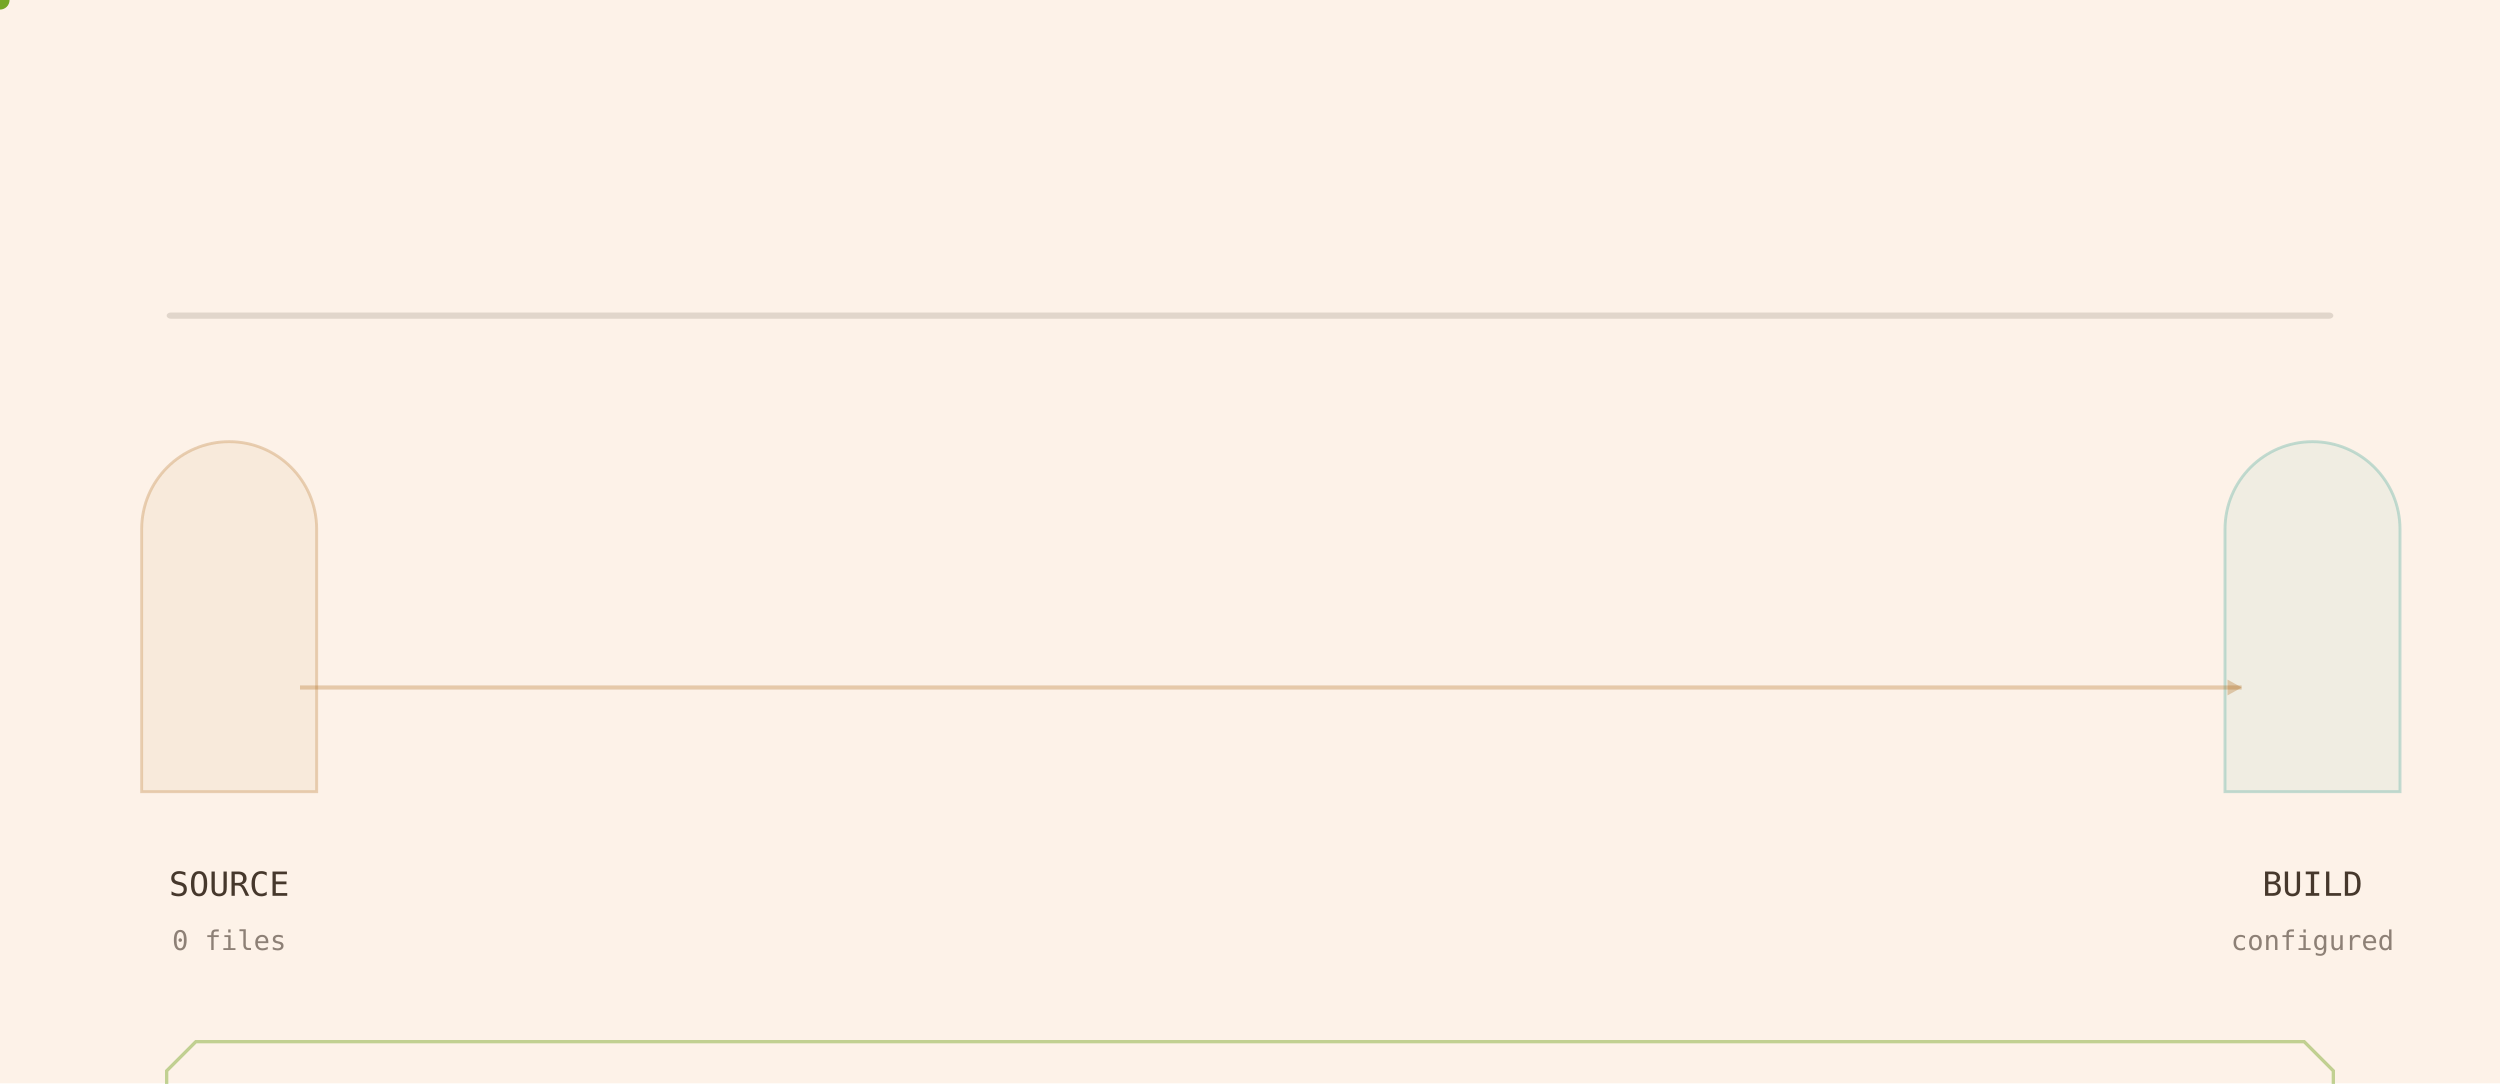
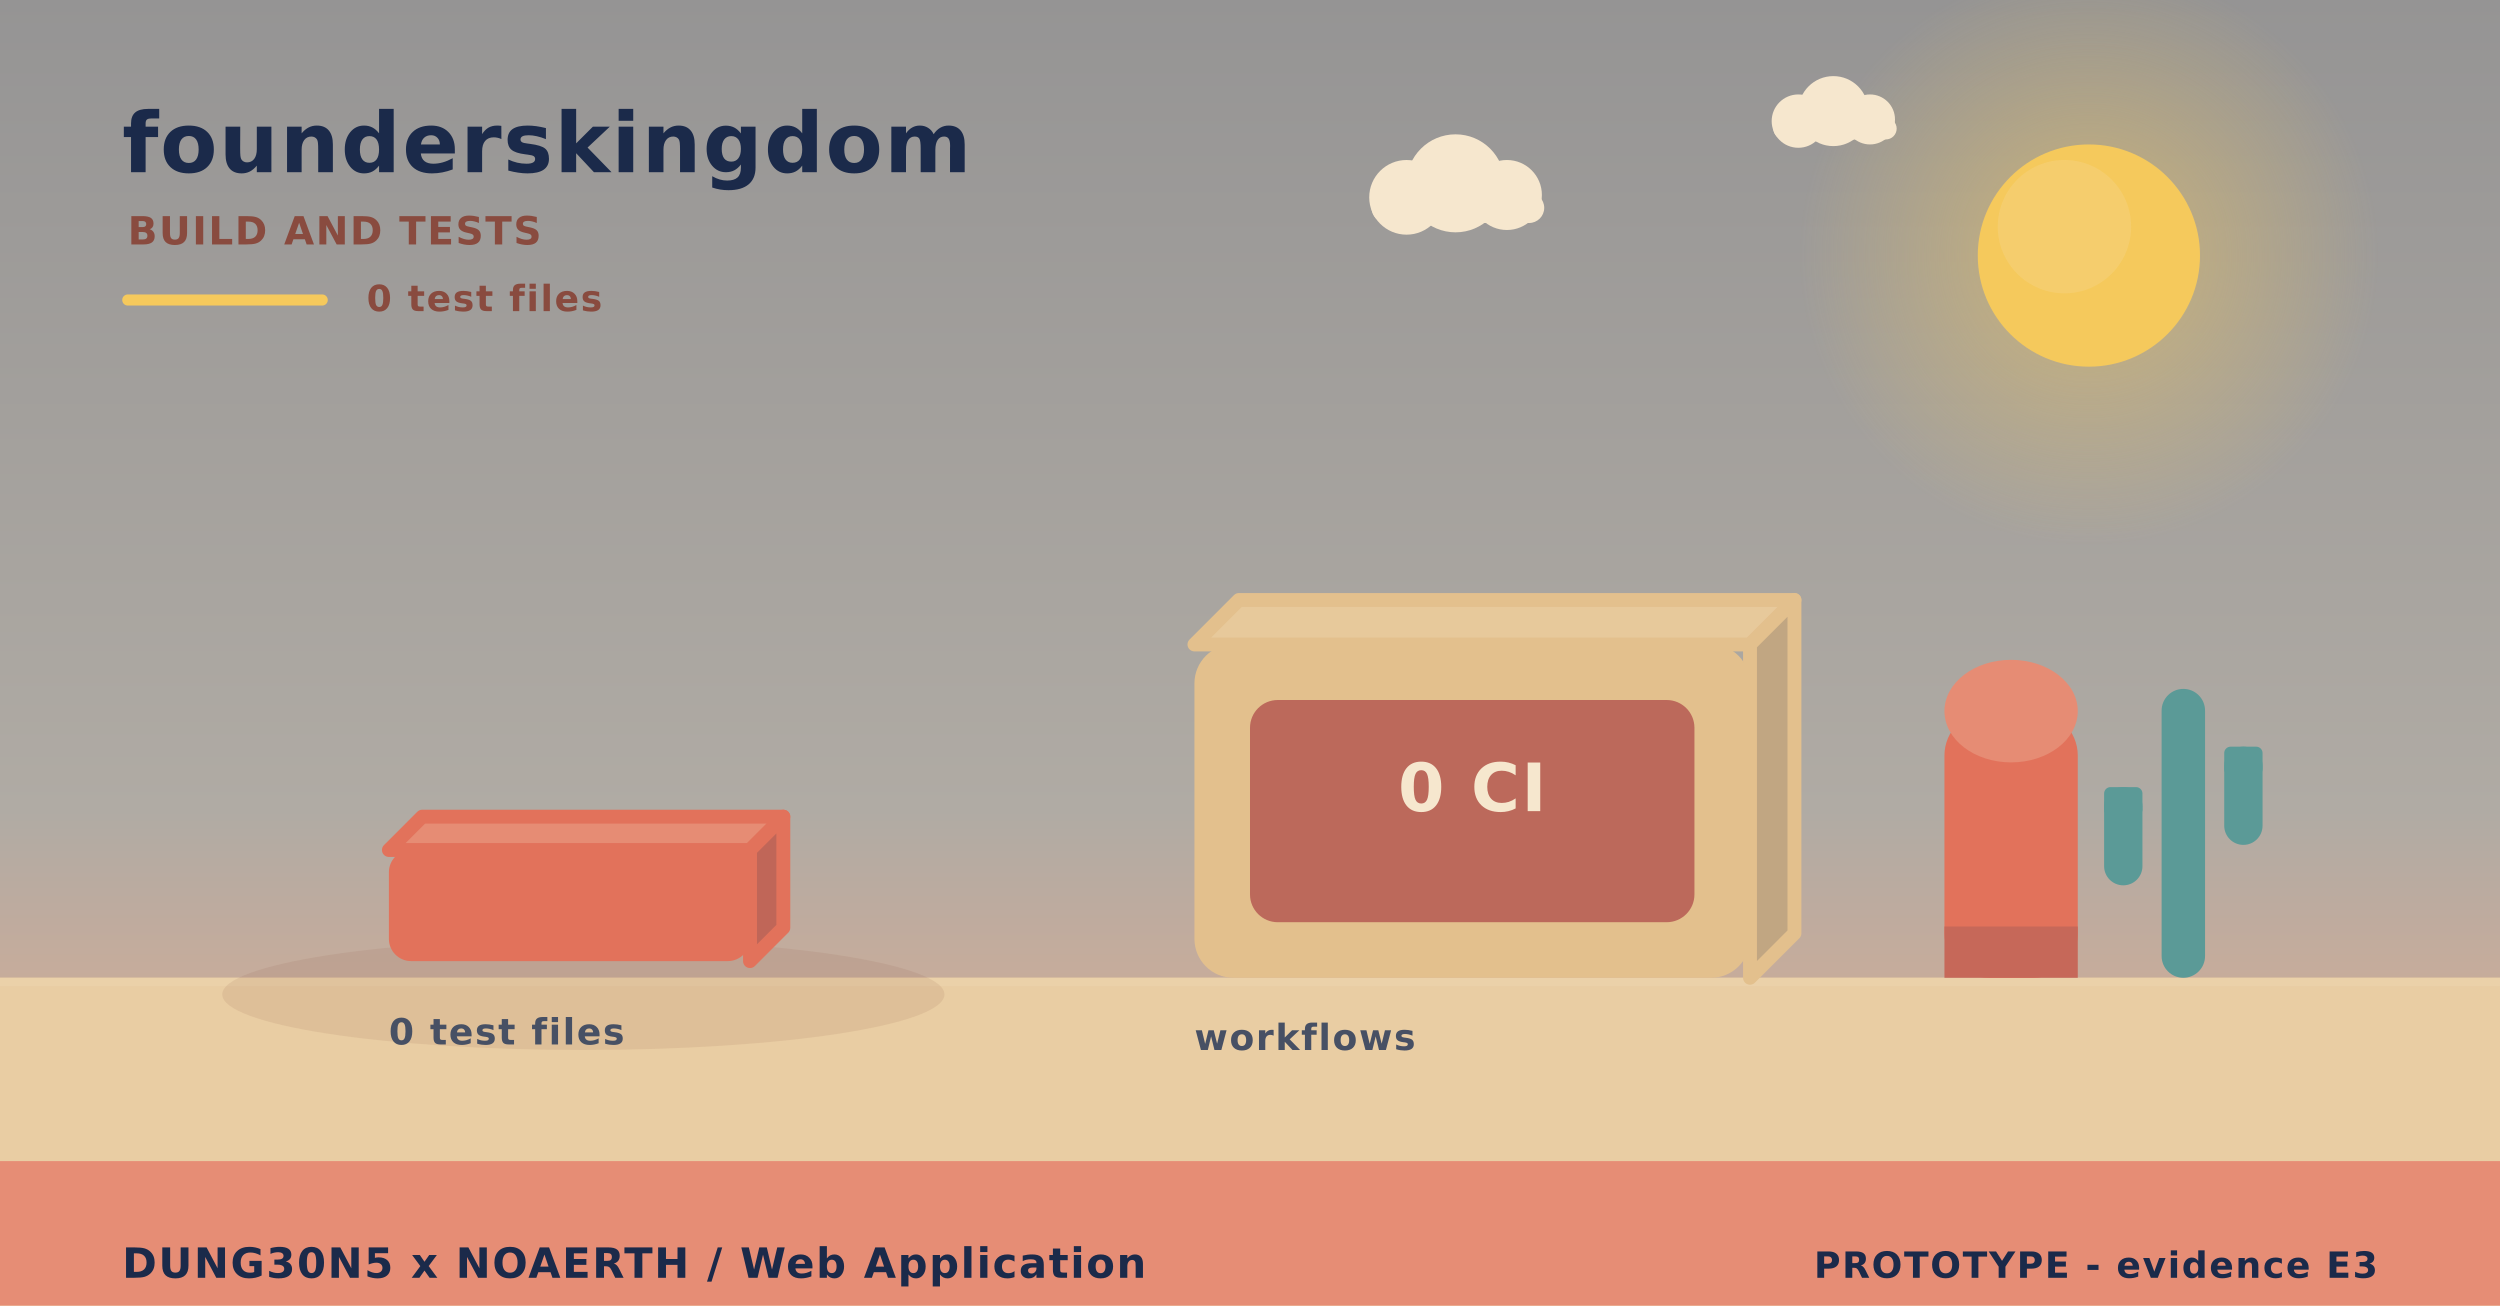
- <svg xmlns="http://www.w3.org/2000/svg" viewBox="0 0 1200 520" width="1200" height="520" role="img" aria-label="founderskingdom build evidence">
-   <rect width="1200" height="520" fill="#fdf2e8" />
-   <defs>
-     <linearGradient id="gb" x1="0" y1="0" x2="1" y2="1">
-       <stop offset="0%" stop-color="#a95d05" />
-       <stop offset="100%" stop-color="#109081" />
-     </linearGradient>
-   </defs>
-   <rect x="80.00" y="150.00" width="1040.00" height="3.00" rx="2.00" fill="rgba(50,36,24,0.140)" opacity="1.00" />
-   <path d="M68.00,380.00 L68.00,254.00 A42.00,42.00 0 0 1 152.00,254.00 L152.00,380.00 Z" fill="rgba(169,93,5,0.100)" opacity="0.55" stroke="rgba(169,93,5,0.450)" stroke-width="1.4" />
-   <polygon points="-192.26,189.00 -136.83,221.00 -136.83,157.00 -192.26,125.00" fill="#3c5c0a" opacity="0.95" />
-   <polygon points="-247.68,221.00 -192.26,253.00 -192.26,189.00 -247.68,157.00" fill="#0c7065" opacity="0.95" />
-   <polygon points="-192.26,125.00 -136.83,157.00 -192.26,189.00 -247.68,157.00" fill="#a95d05" opacity="0.95" />
-   <text x="110" y="430" font-family="ui-monospace,Menlo,monospace" font-size="16" fill="rgba(50,36,24,0.900)" text-anchor="middle">SOURCE</text>
-   <text x="110" y="456" font-family="ui-monospace,Menlo,monospace" font-size="13" fill="rgba(50,36,24,0.550)" text-anchor="middle">0 files</text>
-   <path d="M1068.00,380.00 L1068.00,254.00 A42.00,42.00 0 0 1 1152.00,254.00 L1152.00,380.00 Z" fill="rgba(16,144,129,0.100)" opacity="0.55" stroke="rgba(16,144,129,0.450)" stroke-width="1.4" />
-   <polygon points="673.77,689.00 729.19,721.00 729.19,657.00 673.77,625.00" fill="#3c5c0a" opacity="0.95" />
-   <polygon points="618.34,721.00 673.77,753.00 673.77,689.00 618.34,657.00" fill="#0c7065" opacity="0.95" />
-   <polygon points="673.77,625.00 729.19,657.00 673.77,689.00 618.34,657.00" fill="#109081" opacity="0.95" />
-   <text x="1110" y="430" font-family="ui-monospace,Menlo,monospace" font-size="16" fill="rgba(50,36,24,0.900)" text-anchor="middle">BUILD</text>
-   <text x="1110" y="456" font-family="ui-monospace,Menlo,monospace" font-size="13" fill="rgba(50,36,24,0.550)" text-anchor="middle">configured</text>
-   <line x1="144.00" y1="330.00" x2="1076.00" y2="330.00" stroke="rgba(169,93,5,0.500)" stroke-width="2.00" opacity="0.55" />
-   <polygon points="1076.00,330.00 1069.20,326.20 1069.20,333.80" fill="rgba(169,93,5,0.500)" opacity="0.55" />
-   <g opacity="0.9">
-     <circle cx="0.00" cy="0.00" r="4.60" fill="#679f11" opacity="1.00" />
-     <animateTransform attributeName="transform" type="translate" values="144.00,330.00 1076.00,330.00" dur="4.133s" begin="0.0s" repeatCount="indefinite" />
-     <animateTransform attributeName="transform" type="translate" values="1076.00,330.00 144.00,330.00" dur="4.133s" begin="2.067s" repeatCount="indefinite" />
+ <svg xmlns="http://www.w3.org/2000/svg" width="900" height="470" viewBox="0 0 900 470" role="img" aria-label="founderskingdom - how it is verified">
+   <linearGradient id="skyb" x1="0" y1="0" x2="0" y2="1">
+     <stop offset="0" stop-color="#959494" />
+     <stop offset="0.62" stop-color="#b0aba4" />
+     <stop offset="1" stop-color="#f3ad8a" />
+   </linearGradient>
+   <rect width="900" height="470" fill="url(#skyb)" />
+   <radialGradient id="sunb">
+     <stop offset="0.35" stop-color="#f5c95c" stop-opacity="0.34" />
+     <stop offset="1" stop-color="#f5c95c" stop-opacity="0" />
+   </radialGradient>
+   <circle cx="752" cy="92" r="104" fill="url(#sunb)" />
+   <circle cx="752" cy="92" r="40" fill="#f5c95c" />
+   <circle cx="743.2" cy="81.6" r="24" fill="#f5d27e" opacity="0.5" />
+   <g>
+     <circle cx="524" cy="66" r="17.64" fill="#f6e7ce" />
+     <circle cx="506.36" cy="71.04" r="13.44" fill="#f6e7ce" />
+     <circle cx="542.48" cy="70.2" r="12.6" fill="#f6e7ce" />
+     <rect x="493.76" y="69.36" width="62.16" height="10.92" rx="5.46" fill="#f6e7ce" />
+     <animateTransform attributeName="transform" type="translate" values="0 0;24 0;0 0" dur="36s" begin="0s" repeatCount="indefinite" />
  </g>
-   <path d="M94.00,500.00 H1106.00 L1120.00,514.00 V546.00 L1106.00,560.00 H94.00 L80.00,546.00 V514.00 Z" fill="none" stroke="rgba(103,159,17,0.500)" stroke-width="1.60" opacity="0.80" />
-   <text x="600" y="536" font-family="ui-monospace,Menlo,monospace" font-size="16" fill="rgba(103,159,17,0.950)" text-anchor="middle">no test suite present in this repository — shown as measured, not implied</text>
+   <g>
+     <circle cx="660" cy="40" r="12.6" fill="#f6e7ce" />
+     <circle cx="647.4" cy="43.6" r="9.6" fill="#f6e7ce" />
+     <circle cx="673.2" cy="43" r="9" fill="#f6e7ce" />
+     <rect x="638.4" y="42.4" width="44.4" height="7.8" rx="3.9" fill="#f6e7ce" />
+     <animateTransform attributeName="transform" type="translate" values="0 0;-18 0;0 0" dur="46s" begin="3s" repeatCount="indefinite" />
+   </g>
+   <rect x="0" y="352" width="900" height="118" fill="#e9cda3" />
+   <rect x="0" y="352" width="900" height="3" fill="#ebd1a9" />
+   <text x="44" y="62" font-family="Verdana,DejaVu Sans,sans-serif" font-size="30" font-weight="700" letter-spacing="0.6" fill="#1b2a4a" text-anchor="start">founderskingdom</text>
+   <text x="46" y="88" font-family="Verdana,DejaVu Sans,sans-serif" font-size="14" font-weight="700" letter-spacing="0.6" fill="#894b3f" text-anchor="start">BUILD AND TESTS</text>
+   <rect x="44" y="106" width="74" height="4" rx="2" fill="#f5c95c" />
+   <text x="132" y="112" font-family="Verdana,DejaVu Sans,sans-serif" font-size="13" font-weight="700" letter-spacing="0.6" fill="#894b3f" text-anchor="start">0 test files</text>
+   <ellipse cx="210" cy="358" rx="130" ry="20" fill="rgba(138,90,68,0.11)" />
+   <g>
+     <path d="M140,306 L270,306 L282,294 L152,294 Z" fill="#e68c74" stroke="#e2725b" stroke-width="5" stroke-linejoin="round" />
+     <path d="M270,306 L282,294 L282,334 L270,346 Z" fill="#c06658" stroke="#e2725b" stroke-width="5" stroke-linejoin="round" />
+     <rect x="140" y="306" width="130" height="40" rx="8" fill="#e2725b" />
+     <animateTransform attributeName="transform" type="translate" values="0 10;0 0" dur="0.8s" begin="0.5s" fill="freeze" />
+   </g>
+   <text x="140" y="376" font-family="Verdana,DejaVu Sans,sans-serif" font-size="13" font-weight="700" letter-spacing="0.6" fill="#475064" text-anchor="start">0 test files</text>
+   <path d="M430,232 L630,232 L646,216 L446,216 Z" fill="#e7c99b" stroke="#e3c08d" stroke-width="5" stroke-linejoin="round" />
+   <path d="M630,232 L646,216 L646,336 L630,352 Z" fill="#c1a682" stroke="#e3c08d" stroke-width="5" stroke-linejoin="round" />
+   <rect x="430" y="232" width="200" height="120" rx="14" fill="#e3c08d" />
+   <rect x="450" y="252" width="160" height="80" rx="10" fill="#ba6458" opacity="0.94" />
+   <text x="530" y="292" font-family="Verdana,DejaVu Sans,sans-serif" font-size="24" font-weight="700" letter-spacing="0.6" fill="#f6e7ce" text-anchor="middle">0 CI</text>
+   <text x="430" y="378" font-family="Verdana,DejaVu Sans,sans-serif" font-size="13" font-weight="700" letter-spacing="0.6" fill="#475064" text-anchor="start">workflows</text>
+   <rect x="700" y="256" width="48" height="96" rx="16" fill="#e2725b" />
+   <ellipse cx="724" cy="256" rx="24" ry="18.46" fill="#e68c74" />
+   <rect x="700" y="333.54" width="48" height="18.46" fill="#c66859" />
+   <rect x="778.18" y="248" width="15.64" height="104" rx="7.82" fill="#5b9a97" />
+   <rect x="757.48" y="283.36" width="13.8" height="35.36" rx="6.9" fill="#5b9a97" />
+   <rect x="757.48" y="283.36" width="13.8" height="10.4" rx="2.3" fill="#5b9a97" />
+   <rect x="800.72" y="268.8" width="13.8" height="35.36" rx="6.9" fill="#5b9a97" />
+   <rect x="800.72" y="268.8" width="13.8" height="10.4" rx="2.3" fill="#5b9a97" />
+   <rect x="0" y="418" width="900" height="52" rx="0" fill="#e68972" opacity="0.94" />
+   <text x="44" y="460" font-family="Verdana,DejaVu Sans,sans-serif" font-size="15" font-weight="700" letter-spacing="0.6" fill="#1b2a4a" text-anchor="start">DUNG30N5 x NOAERTH  /  Web Application</text>
+   <text x="856" y="460" font-family="Verdana,DejaVu Sans,sans-serif" font-size="13" font-weight="700" letter-spacing="0.6" fill="#1b2a4a" text-anchor="end">PROTOTYPE  -  evidence E3</text>
</svg>
